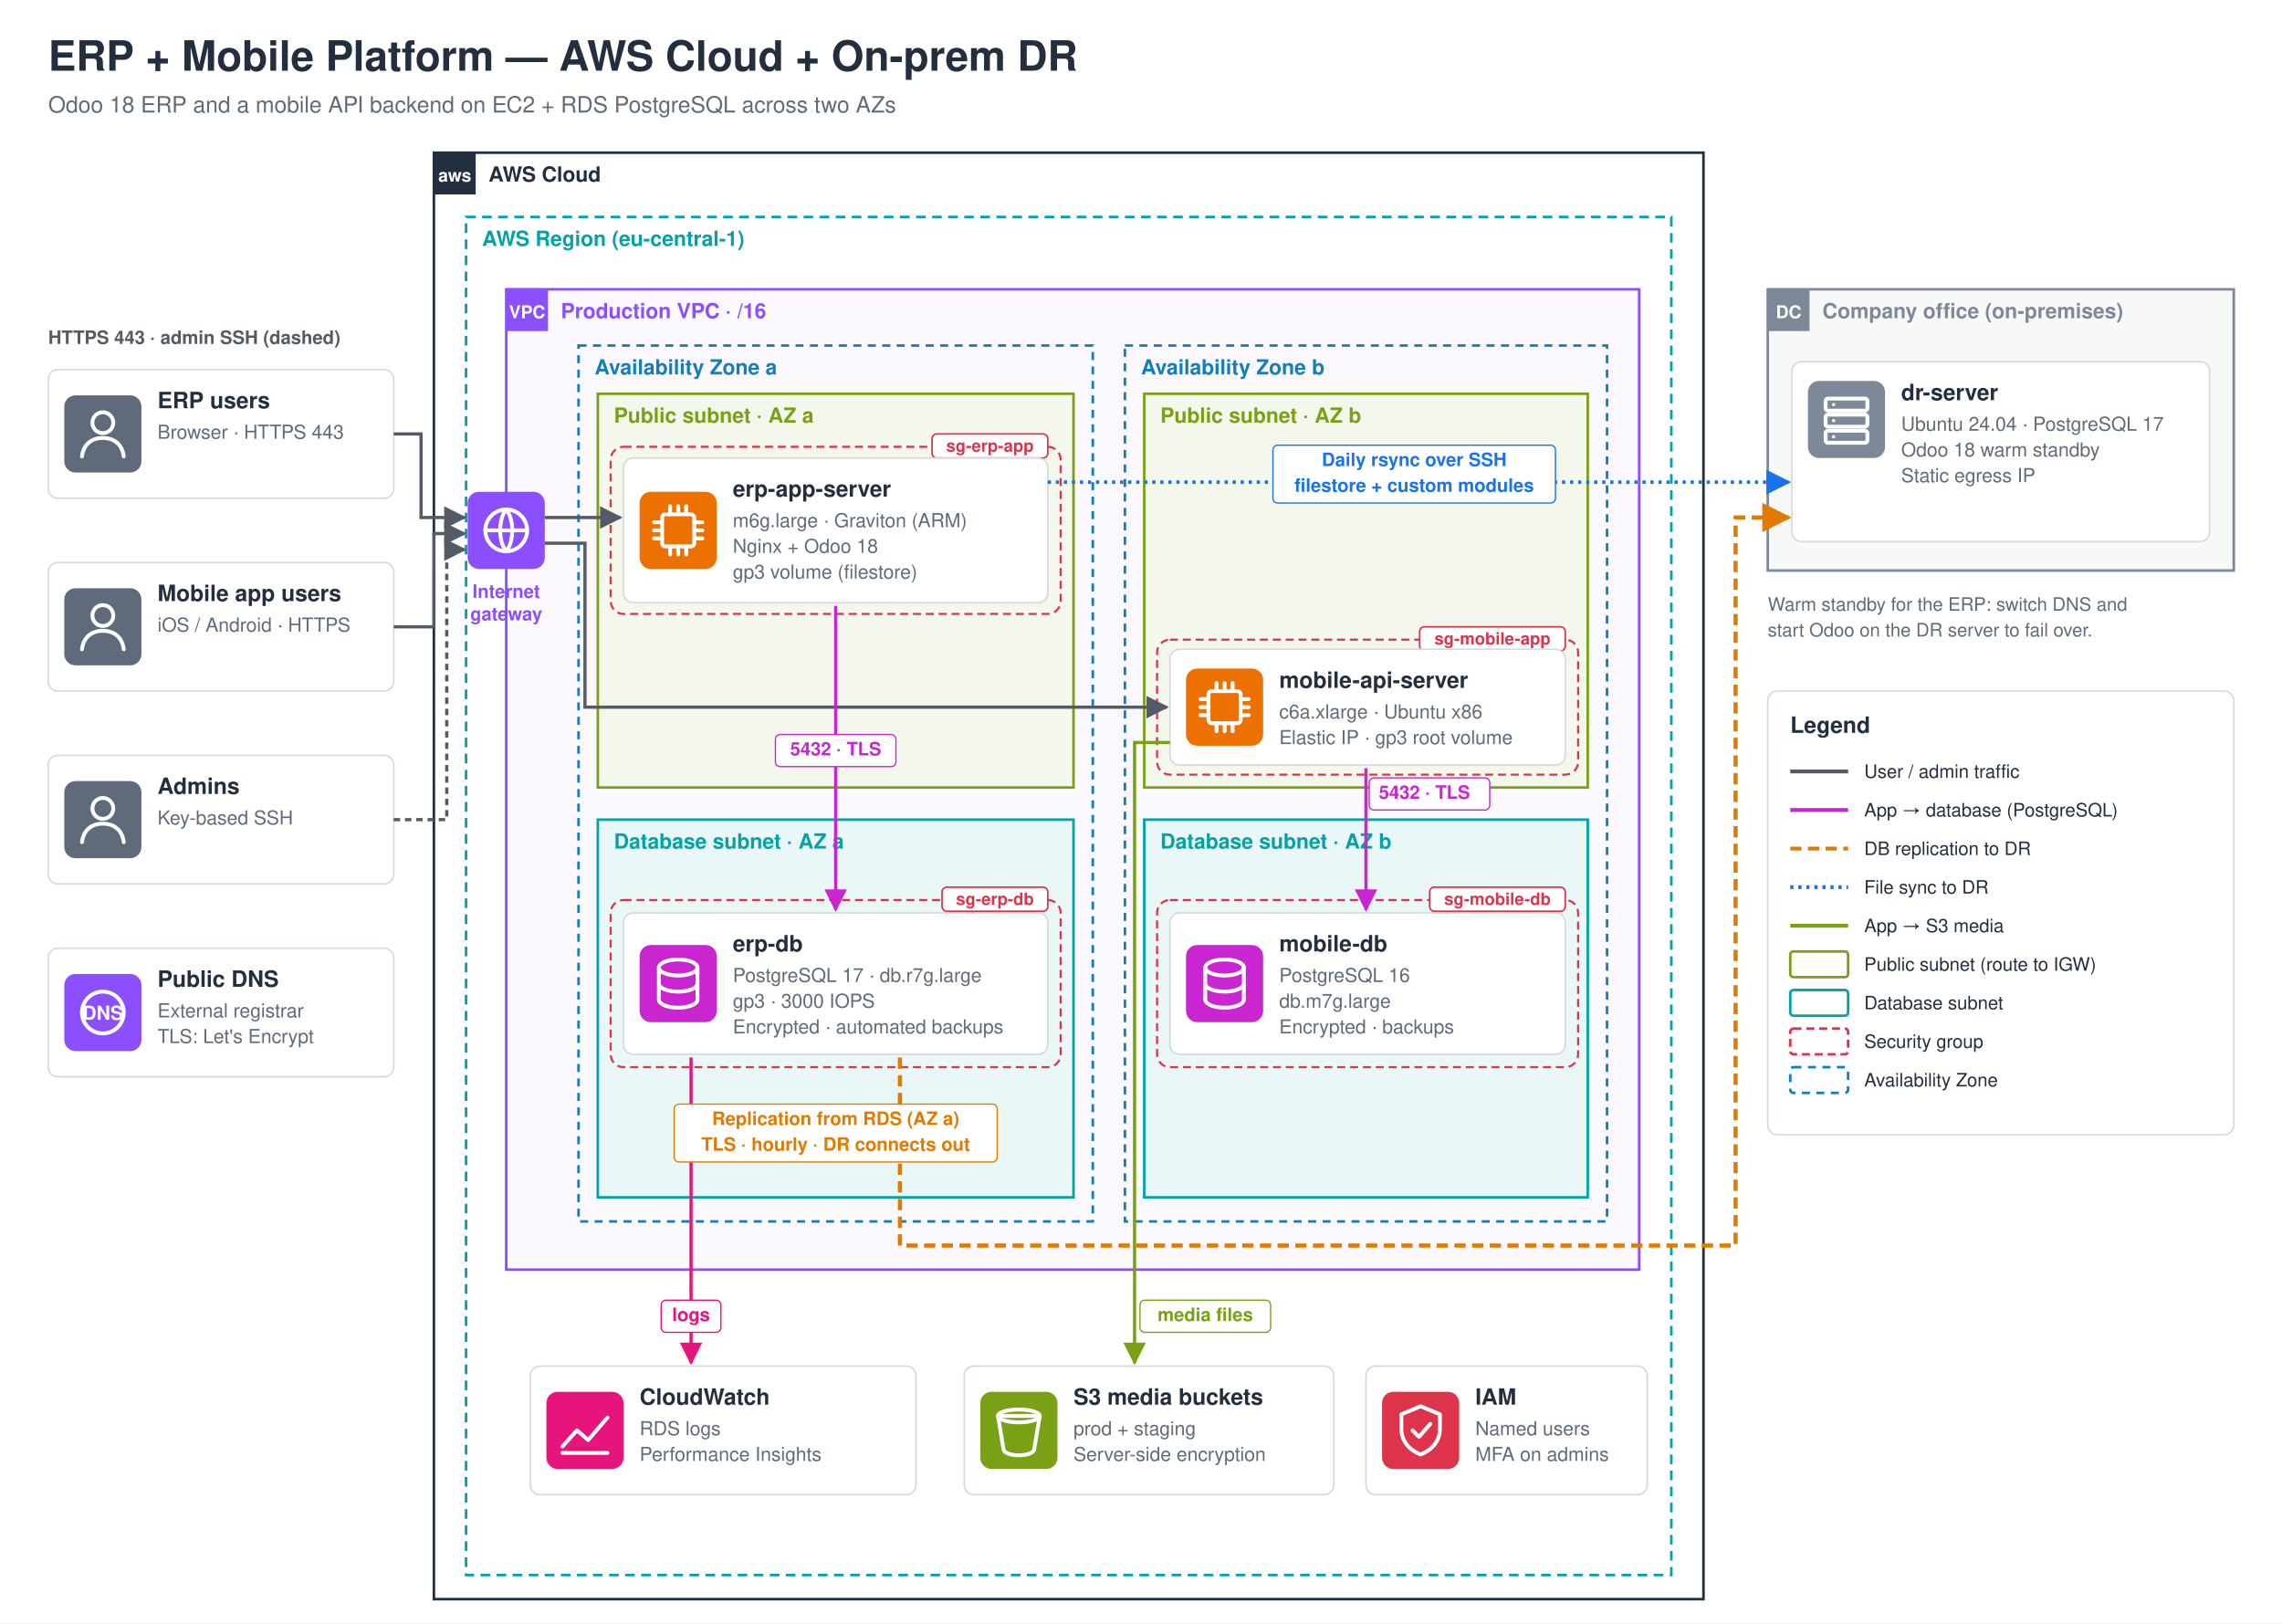
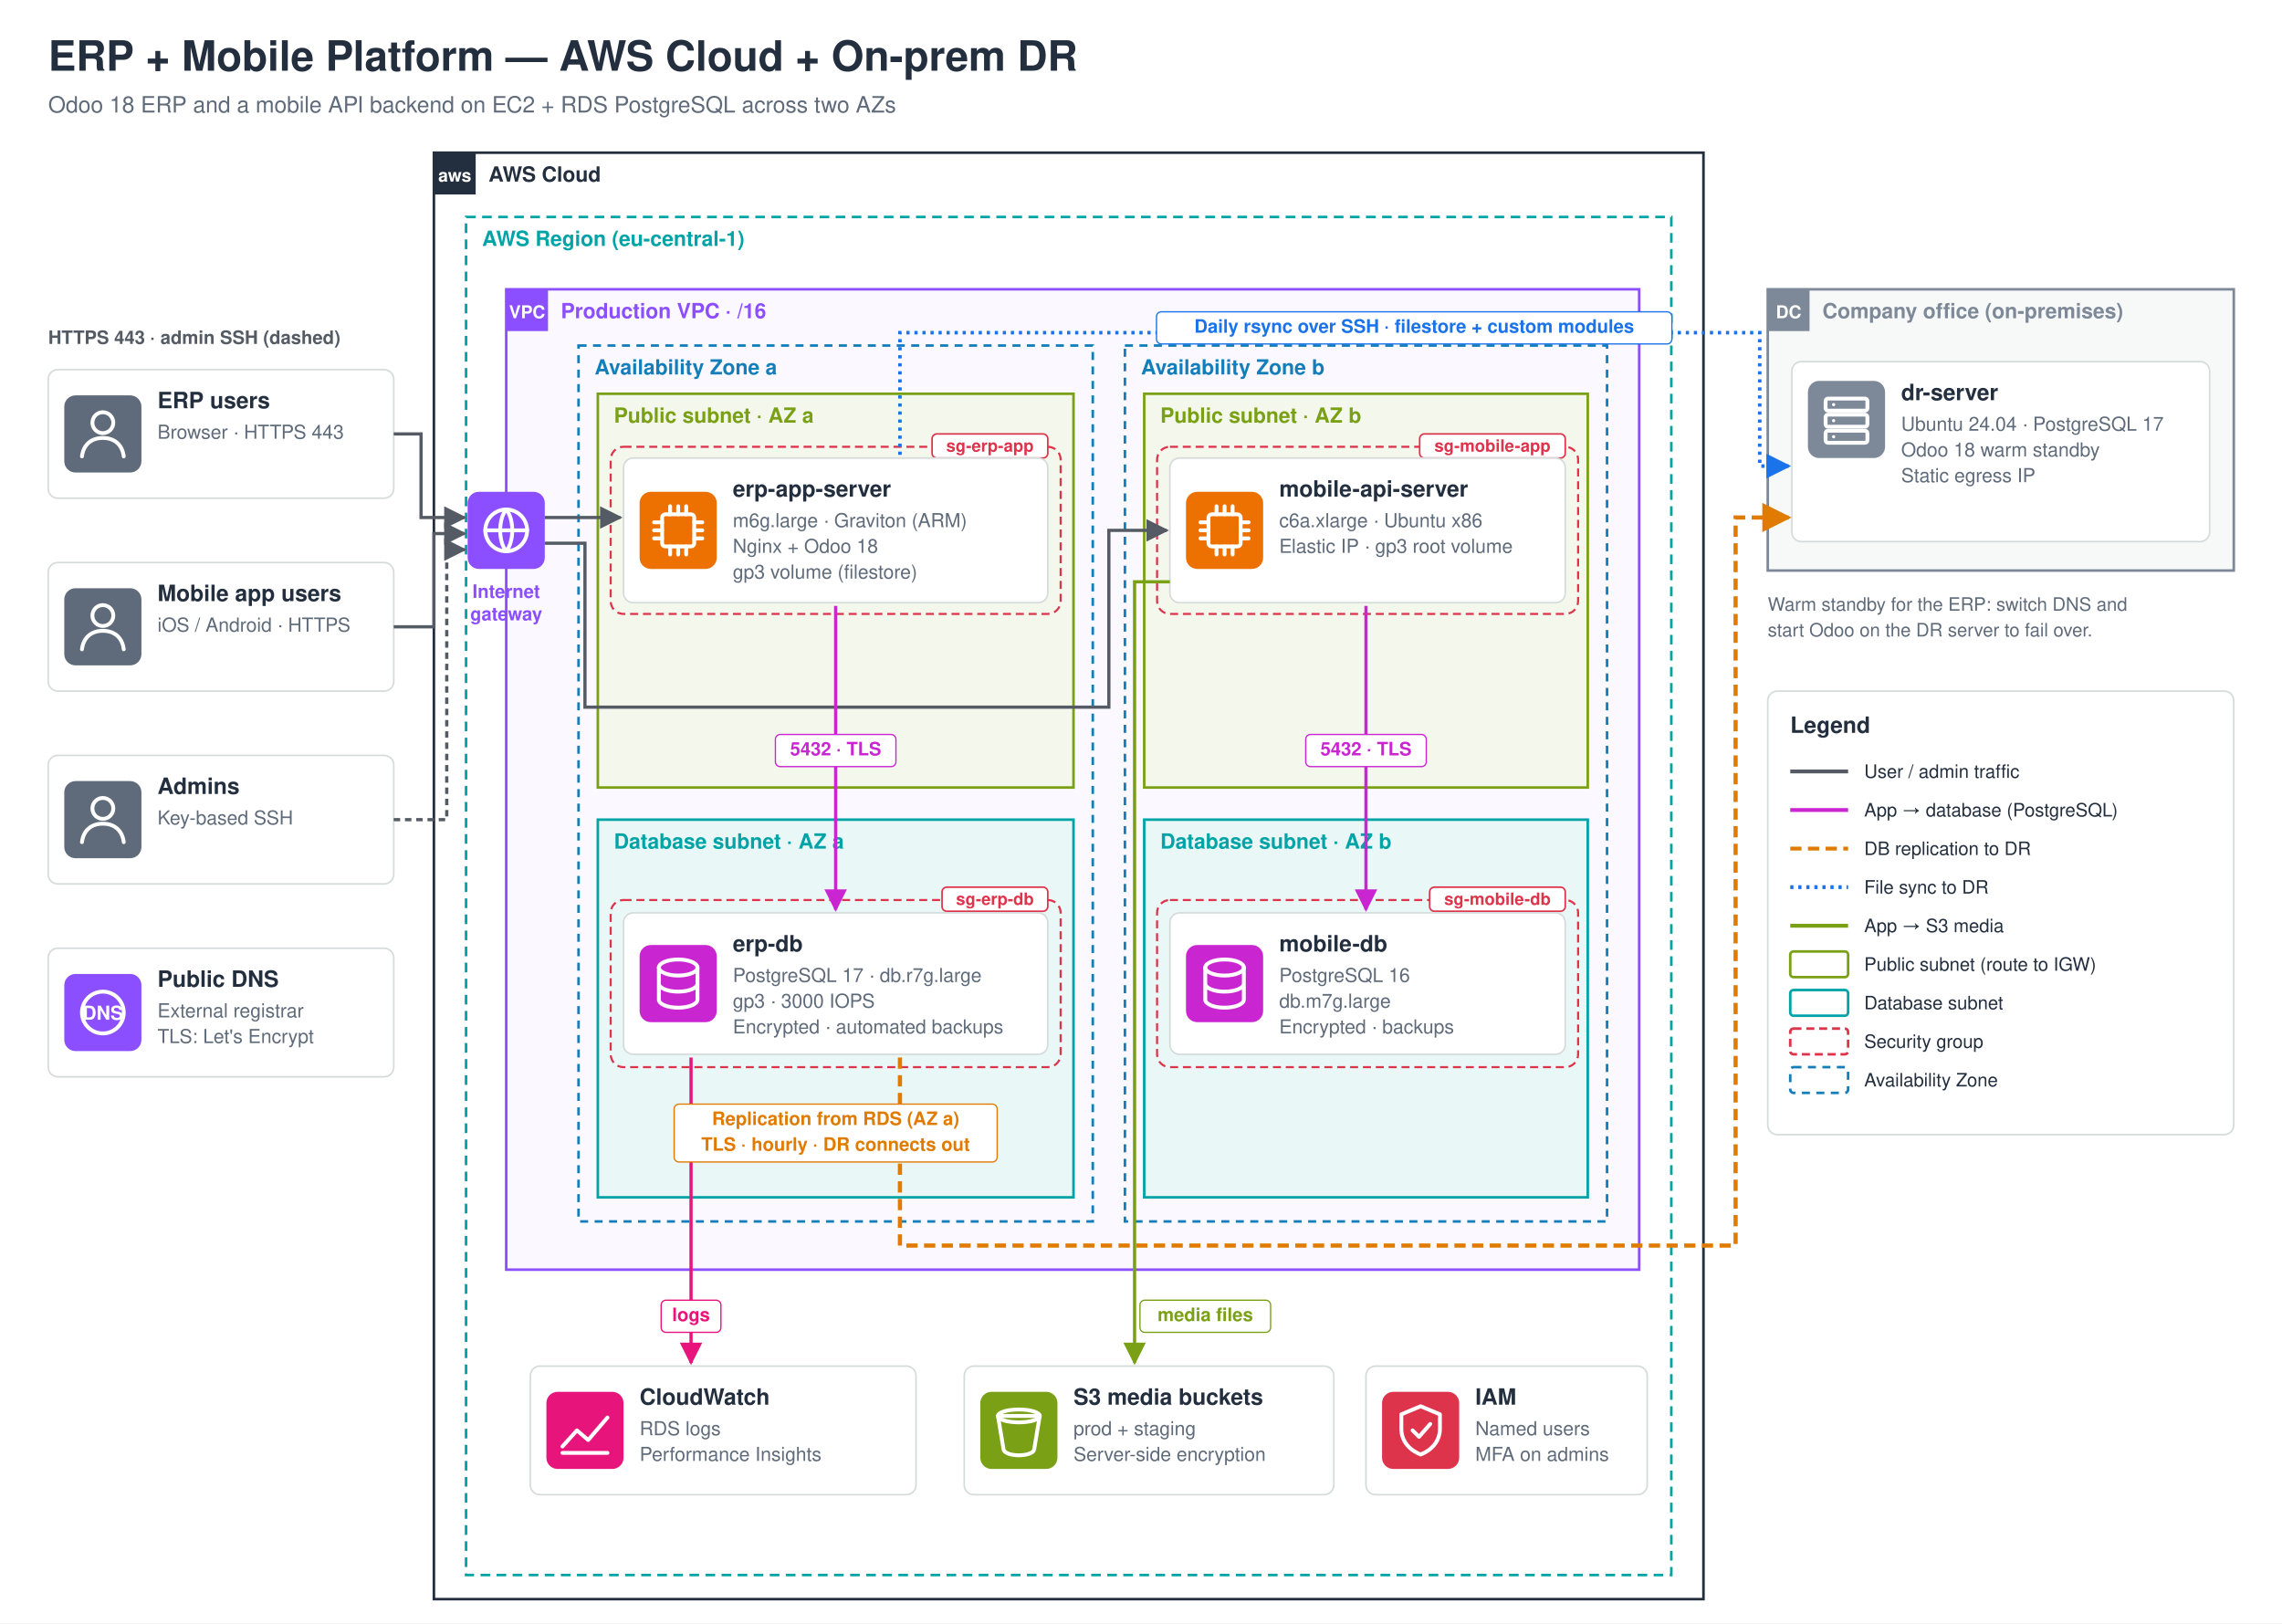
<svg xmlns="http://www.w3.org/2000/svg" width="1420" height="1010" viewBox="0 0 1420 1010" font-family="'Segoe UI', 'Helvetica Neue', Helvetica, Arial, sans-serif">
  <defs>
+     <marker id="e7D8998" viewBox="0 0 10 10" refX="9" refY="5" markerWidth="7" markerHeight="7" orient="auto">
+       <path d="M0,0L10,5L0,10z" fill="#7D8998" />
+     </marker>
+     <marker id="s7D8998" viewBox="0 0 10 10" refX="1" refY="5" markerWidth="7" markerHeight="7" orient="auto">
+       <path d="M10,0L0,5L10,10z" fill="#7D8998" />
+     </marker>
+     <marker id="eE7157B" viewBox="0 0 10 10" refX="9" refY="5" markerWidth="7" markerHeight="7" orient="auto">
+       <path d="M0,0L10,5L0,10z" fill="#E7157B" />
+     </marker>
+     <marker id="sE7157B" viewBox="0 0 10 10" refX="1" refY="5" markerWidth="7" markerHeight="7" orient="auto">
+       <path d="M10,0L0,5L10,10z" fill="#E7157B" />
+     </marker>
+     <marker id="e5F6B7A" viewBox="0 0 10 10" refX="9" refY="5" markerWidth="7" markerHeight="7" orient="auto">
+       <path d="M0,0L10,5L0,10z" fill="#5F6B7A" />
+     </marker>
+     <marker id="s5F6B7A" viewBox="0 0 10 10" refX="1" refY="5" markerWidth="7" markerHeight="7" orient="auto">
+       <path d="M10,0L0,5L10,10z" fill="#5F6B7A" />
+     </marker>
+     <marker id="eDD344C" viewBox="0 0 10 10" refX="9" refY="5" markerWidth="7" markerHeight="7" orient="auto">
+       <path d="M0,0L10,5L0,10z" fill="#DD344C" />
+     </marker>
+     <marker id="sDD344C" viewBox="0 0 10 10" refX="1" refY="5" markerWidth="7" markerHeight="7" orient="auto">
+       <path d="M10,0L0,5L10,10z" fill="#DD344C" />
+     </marker>
    <marker id="eD13212" viewBox="0 0 10 10" refX="9" refY="5" markerWidth="7" markerHeight="7" orient="auto">
      <path d="M0,0L10,5L0,10z" fill="#D13212" />
    </marker>
    <marker id="sD13212" viewBox="0 0 10 10" refX="1" refY="5" markerWidth="7" markerHeight="7" orient="auto">
      <path d="M10,0L0,5L10,10z" fill="#D13212" />
    </marker>
    <marker id="e7AA116" viewBox="0 0 10 10" refX="9" refY="5" markerWidth="7" markerHeight="7" orient="auto">
      <path d="M0,0L10,5L0,10z" fill="#7AA116" />
    </marker>
    <marker id="s7AA116" viewBox="0 0 10 10" refX="1" refY="5" markerWidth="7" markerHeight="7" orient="auto">
      <path d="M10,0L0,5L10,10z" fill="#7AA116" />
    </marker>
+     <marker id="e545B64" viewBox="0 0 10 10" refX="9" refY="5" markerWidth="7" markerHeight="7" orient="auto">
+       <path d="M0,0L10,5L0,10z" fill="#545B64" />
+     </marker>
+     <marker id="s545B64" viewBox="0 0 10 10" refX="1" refY="5" markerWidth="7" markerHeight="7" orient="auto">
+       <path d="M10,0L0,5L10,10z" fill="#545B64" />
+     </marker>
    <marker id="e8C4FFF" viewBox="0 0 10 10" refX="9" refY="5" markerWidth="7" markerHeight="7" orient="auto">
      <path d="M0,0L10,5L0,10z" fill="#8C4FFF" />
    </marker>
    <marker id="s8C4FFF" viewBox="0 0 10 10" refX="1" refY="5" markerWidth="7" markerHeight="7" orient="auto">
      <path d="M10,0L0,5L10,10z" fill="#8C4FFF" />
    </marker>
+     <marker id="eED7100" viewBox="0 0 10 10" refX="9" refY="5" markerWidth="7" markerHeight="7" orient="auto">
+       <path d="M0,0L10,5L0,10z" fill="#ED7100" />
+     </marker>
+     <marker id="sED7100" viewBox="0 0 10 10" refX="1" refY="5" markerWidth="7" markerHeight="7" orient="auto">
+       <path d="M10,0L0,5L10,10z" fill="#ED7100" />
+     </marker>
+     <marker id="e1A73E8" viewBox="0 0 10 10" refX="9" refY="5" markerWidth="7" markerHeight="7" orient="auto">
+       <path d="M0,0L10,5L0,10z" fill="#1A73E8" />
+     </marker>
+     <marker id="s1A73E8" viewBox="0 0 10 10" refX="1" refY="5" markerWidth="7" markerHeight="7" orient="auto">
+       <path d="M10,0L0,5L10,10z" fill="#1A73E8" />
+     </marker>
+     <marker id="e232F3E" viewBox="0 0 10 10" refX="9" refY="5" markerWidth="7" markerHeight="7" orient="auto">
+       <path d="M0,0L10,5L0,10z" fill="#232F3E" />
+     </marker>
+     <marker id="s232F3E" viewBox="0 0 10 10" refX="1" refY="5" markerWidth="7" markerHeight="7" orient="auto">
+       <path d="M10,0L0,5L10,10z" fill="#232F3E" />
+     </marker>
+     <marker id="e147EBA" viewBox="0 0 10 10" refX="9" refY="5" markerWidth="7" markerHeight="7" orient="auto">
+       <path d="M0,0L10,5L0,10z" fill="#147EBA" />
+     </marker>
+     <marker id="s147EBA" viewBox="0 0 10 10" refX="1" refY="5" markerWidth="7" markerHeight="7" orient="auto">
+       <path d="M10,0L0,5L10,10z" fill="#147EBA" />
+     </marker>
    <marker id="e00A4A6" viewBox="0 0 10 10" refX="9" refY="5" markerWidth="7" markerHeight="7" orient="auto">
      <path d="M0,0L10,5L0,10z" fill="#00A4A6" />
    </marker>
    <marker id="s00A4A6" viewBox="0 0 10 10" refX="1" refY="5" markerWidth="7" markerHeight="7" orient="auto">
      <path d="M10,0L0,5L10,10z" fill="#00A4A6" />
    </marker>
+     <marker id="eE07B00" viewBox="0 0 10 10" refX="9" refY="5" markerWidth="7" markerHeight="7" orient="auto">
+       <path d="M0,0L10,5L0,10z" fill="#E07B00" />
+     </marker>
+     <marker id="sE07B00" viewBox="0 0 10 10" refX="1" refY="5" markerWidth="7" markerHeight="7" orient="auto">
+       <path d="M10,0L0,5L10,10z" fill="#E07B00" />
+     </marker>
    <marker id="eC925D1" viewBox="0 0 10 10" refX="9" refY="5" markerWidth="7" markerHeight="7" orient="auto">
      <path d="M0,0L10,5L0,10z" fill="#C925D1" />
    </marker>
    <marker id="sC925D1" viewBox="0 0 10 10" refX="1" refY="5" markerWidth="7" markerHeight="7" orient="auto">
      <path d="M10,0L0,5L10,10z" fill="#C925D1" />
-     </marker>
-     <marker id="eE7157B" viewBox="0 0 10 10" refX="9" refY="5" markerWidth="7" markerHeight="7" orient="auto">
-       <path d="M0,0L10,5L0,10z" fill="#E7157B" />
-     </marker>
-     <marker id="sE7157B" viewBox="0 0 10 10" refX="1" refY="5" markerWidth="7" markerHeight="7" orient="auto">
-       <path d="M10,0L0,5L10,10z" fill="#E7157B" />
-     </marker>
-     <marker id="e147EBA" viewBox="0 0 10 10" refX="9" refY="5" markerWidth="7" markerHeight="7" orient="auto">
-       <path d="M0,0L10,5L0,10z" fill="#147EBA" />
-     </marker>
-     <marker id="s147EBA" viewBox="0 0 10 10" refX="1" refY="5" markerWidth="7" markerHeight="7" orient="auto">
-       <path d="M10,0L0,5L10,10z" fill="#147EBA" />
-     </marker>
-     <marker id="e545B64" viewBox="0 0 10 10" refX="9" refY="5" markerWidth="7" markerHeight="7" orient="auto">
-       <path d="M0,0L10,5L0,10z" fill="#545B64" />
-     </marker>
-     <marker id="s545B64" viewBox="0 0 10 10" refX="1" refY="5" markerWidth="7" markerHeight="7" orient="auto">
-       <path d="M10,0L0,5L10,10z" fill="#545B64" />
-     </marker>
-     <marker id="e7D8998" viewBox="0 0 10 10" refX="9" refY="5" markerWidth="7" markerHeight="7" orient="auto">
-       <path d="M0,0L10,5L0,10z" fill="#7D8998" />
-     </marker>
-     <marker id="s7D8998" viewBox="0 0 10 10" refX="1" refY="5" markerWidth="7" markerHeight="7" orient="auto">
-       <path d="M10,0L0,5L10,10z" fill="#7D8998" />
-     </marker>
-     <marker id="eED7100" viewBox="0 0 10 10" refX="9" refY="5" markerWidth="7" markerHeight="7" orient="auto">
-       <path d="M0,0L10,5L0,10z" fill="#ED7100" />
-     </marker>
-     <marker id="sED7100" viewBox="0 0 10 10" refX="1" refY="5" markerWidth="7" markerHeight="7" orient="auto">
-       <path d="M10,0L0,5L10,10z" fill="#ED7100" />
-     </marker>
-     <marker id="eE07B00" viewBox="0 0 10 10" refX="9" refY="5" markerWidth="7" markerHeight="7" orient="auto">
-       <path d="M0,0L10,5L0,10z" fill="#E07B00" />
-     </marker>
-     <marker id="sE07B00" viewBox="0 0 10 10" refX="1" refY="5" markerWidth="7" markerHeight="7" orient="auto">
-       <path d="M10,0L0,5L10,10z" fill="#E07B00" />
-     </marker>
-     <marker id="e1A73E8" viewBox="0 0 10 10" refX="9" refY="5" markerWidth="7" markerHeight="7" orient="auto">
-       <path d="M0,0L10,5L0,10z" fill="#1A73E8" />
-     </marker>
-     <marker id="s1A73E8" viewBox="0 0 10 10" refX="1" refY="5" markerWidth="7" markerHeight="7" orient="auto">
-       <path d="M10,0L0,5L10,10z" fill="#1A73E8" />
-     </marker>
-     <marker id="e5F6B7A" viewBox="0 0 10 10" refX="9" refY="5" markerWidth="7" markerHeight="7" orient="auto">
-       <path d="M0,0L10,5L0,10z" fill="#5F6B7A" />
-     </marker>
-     <marker id="s5F6B7A" viewBox="0 0 10 10" refX="1" refY="5" markerWidth="7" markerHeight="7" orient="auto">
-       <path d="M10,0L0,5L10,10z" fill="#5F6B7A" />
-     </marker>
-     <marker id="eDD344C" viewBox="0 0 10 10" refX="9" refY="5" markerWidth="7" markerHeight="7" orient="auto">
-       <path d="M0,0L10,5L0,10z" fill="#DD344C" />
-     </marker>
-     <marker id="sDD344C" viewBox="0 0 10 10" refX="1" refY="5" markerWidth="7" markerHeight="7" orient="auto">
-       <path d="M10,0L0,5L10,10z" fill="#DD344C" />
-     </marker>
-     <marker id="e232F3E" viewBox="0 0 10 10" refX="9" refY="5" markerWidth="7" markerHeight="7" orient="auto">
-       <path d="M0,0L10,5L0,10z" fill="#232F3E" />
-     </marker>
-     <marker id="s232F3E" viewBox="0 0 10 10" refX="1" refY="5" markerWidth="7" markerHeight="7" orient="auto">
-       <path d="M10,0L0,5L10,10z" fill="#232F3E" />
    </marker>
  </defs>
  <rect width="100%" height="100%" fill="#FFFFFF" />
  <text x="30" y="44" font-size="26" fill="#232F3E" font-weight="bold" text-anchor="start">ERP + Mobile Platform — AWS Cloud + On-prem DR</text>
  <text x="30" y="70" font-size="14" fill="#5F6B7A" font-weight="normal" text-anchor="start">Odoo 18 ERP and a mobile API backend on EC2 + RDS PostgreSQL across two AZs</text>
  <text x="30" y="214" font-size="11.5" fill="#545B64" font-weight="600" text-anchor="start">HTTPS 443 · admin SSH (dashed)</text>
  <rect x="30" y="230" width="215" height="80" rx="6" fill="#fff" stroke="#D5DBDB" stroke-width="1" />
  <g transform="translate(40,246.0) scale(1.0)">
    <rect width="48" height="48" rx="7" fill="#5F6B7A" />
    <circle cx="24" cy="17" r="6.5" fill="none" stroke="#fff" stroke-width="2.4" stroke-linecap="round" stroke-linejoin="round" />
    <path d="M11 38c1-8 6.5-11.5 13-11.5S36 30 37 38" fill="none" stroke="#fff" stroke-width="2.4" stroke-linecap="round" stroke-linejoin="round" />
  </g>
  <text x="98" y="254" font-size="14" fill="#232F3E" font-weight="bold" text-anchor="start">ERP users</text>
  <text x="98" y="273" font-size="12" fill="#5F6B7A" font-weight="normal" text-anchor="start">Browser · HTTPS 443</text>
  <rect x="30" y="350" width="215" height="80" rx="6" fill="#fff" stroke="#D5DBDB" stroke-width="1" />
  <g transform="translate(40,366.0) scale(1.0)">
    <rect width="48" height="48" rx="7" fill="#5F6B7A" />
    <circle cx="24" cy="17" r="6.5" fill="none" stroke="#fff" stroke-width="2.4" stroke-linecap="round" stroke-linejoin="round" />
    <path d="M11 38c1-8 6.5-11.5 13-11.5S36 30 37 38" fill="none" stroke="#fff" stroke-width="2.4" stroke-linecap="round" stroke-linejoin="round" />
  </g>
  <text x="98" y="374" font-size="14" fill="#232F3E" font-weight="bold" text-anchor="start">Mobile app users</text>
  <text x="98" y="393" font-size="12" fill="#5F6B7A" font-weight="normal" text-anchor="start">iOS / Android · HTTPS</text>
  <rect x="30" y="470" width="215" height="80" rx="6" fill="#fff" stroke="#D5DBDB" stroke-width="1" />
  <g transform="translate(40,486.0) scale(1.0)">
    <rect width="48" height="48" rx="7" fill="#5F6B7A" />
    <circle cx="24" cy="17" r="6.5" fill="none" stroke="#fff" stroke-width="2.4" stroke-linecap="round" stroke-linejoin="round" />
    <path d="M11 38c1-8 6.5-11.5 13-11.5S36 30 37 38" fill="none" stroke="#fff" stroke-width="2.4" stroke-linecap="round" stroke-linejoin="round" />
  </g>
  <text x="98" y="494" font-size="14" fill="#232F3E" font-weight="bold" text-anchor="start">Admins</text>
  <text x="98" y="513" font-size="12" fill="#5F6B7A" font-weight="normal" text-anchor="start">Key-based SSH</text>
  <rect x="30" y="590" width="215" height="80" rx="6" fill="#fff" stroke="#D5DBDB" stroke-width="1" />
  <g transform="translate(40,606.0) scale(1.0)">
    <rect width="48" height="48" rx="7" fill="#8C4FFF" />
    <circle cx="24" cy="24" r="13" fill="none" stroke="#fff" stroke-width="2.4" stroke-linecap="round" stroke-linejoin="round" />
    <text x="24" y="28.5" font-size="12" font-weight="bold" fill="#fff" text-anchor="middle">DNS</text>
  </g>
  <text x="98" y="614" font-size="14" fill="#232F3E" font-weight="bold" text-anchor="start">Public DNS</text>
  <text x="98" y="633" font-size="12" fill="#5F6B7A" font-weight="normal" text-anchor="start">External registrar</text>
  <text x="98" y="649" font-size="12" fill="#5F6B7A" font-weight="normal" text-anchor="start">TLS: Let's Encrypt</text>
  <rect x="270" y="95" width="790" height="900" fill="none" stroke="#232F3E" stroke-width="1.6" />
  <rect x="270" y="95" width="26" height="26" fill="#232F3E" />
  <text x="283" y="113" font-size="11" font-weight="bold" fill="#fff" text-anchor="middle">aws</text>
  <text x="304" y="113" font-size="13" fill="#232F3E" font-weight="600" text-anchor="start">AWS Cloud</text>
  <rect x="290" y="135" width="750" height="845" fill="none" stroke="#00A4A6" stroke-width="1.6" stroke-dasharray="6 4" />
  <text x="300" y="153" font-size="13" fill="#00A4A6" font-weight="600" text-anchor="start">AWS Region (eu-central-1)</text>
  <rect x="315" y="180" width="705" height="610" fill="#FBF9FF" stroke="#8C4FFF" stroke-width="1.6" />
  <rect x="315" y="180" width="26" height="26" fill="#8C4FFF" />
  <text x="328" y="198" font-size="11" font-weight="bold" fill="#fff" text-anchor="middle">VPC</text>
  <text x="349" y="198" font-size="13" fill="#8C4FFF" font-weight="600" text-anchor="start">Production VPC · /16</text>
  <rect x="360" y="215" width="320" height="545" fill="none" stroke="#147EBA" stroke-width="1.6" stroke-dasharray="5 4" />
  <text x="370" y="233" font-size="13" fill="#147EBA" font-weight="600" text-anchor="start">Availability Zone a</text>
  <rect x="372" y="245" width="296" height="245" fill="#F4F8EC" stroke="#7AA116" stroke-width="1.6" />
  <text x="382" y="263" font-size="13" fill="#7AA116" font-weight="600" text-anchor="start">Public subnet · AZ a</text>
  <rect x="372" y="510" width="296" height="235" fill="#EAF7F7" stroke="#00A4A6" stroke-width="1.6" />
  <text x="382" y="528" font-size="13" fill="#00A4A6" font-weight="600" text-anchor="start">Database subnet · AZ a</text>
  <rect x="700" y="215" width="300" height="545" fill="none" stroke="#147EBA" stroke-width="1.6" stroke-dasharray="5 4" />
  <text x="710" y="233" font-size="13" fill="#147EBA" font-weight="600" text-anchor="start">Availability Zone b</text>
  <rect x="712" y="245" width="276" height="245" fill="#F4F8EC" stroke="#7AA116" stroke-width="1.6" />
  <text x="722" y="263" font-size="13" fill="#7AA116" font-weight="600" text-anchor="start">Public subnet · AZ b</text>
  <rect x="712" y="510" width="276" height="235" fill="#EAF7F7" stroke="#00A4A6" stroke-width="1.6" />
  <text x="722" y="528" font-size="13" fill="#00A4A6" font-weight="600" text-anchor="start">Database subnet · AZ b</text>
  <g transform="translate(291,306) scale(1.0)">
    <rect width="48" height="48" rx="7" fill="#8C4FFF" />
    <circle cx="24" cy="24" r="13" fill="none" stroke="#fff" stroke-width="2.4" stroke-linecap="round" stroke-linejoin="round" />
    <path d="M11 24h26M24 11c-5 6-5 20 0 26M24 11c5 6 5 20 0 26" fill="none" stroke="#fff" stroke-width="2.4" stroke-linecap="round" stroke-linejoin="round" />
  </g>
  <text x="315" y="372" font-size="11.5" fill="#8C4FFF" font-weight="600" text-anchor="middle">Internet</text>
  <text x="315" y="386" font-size="11.5" fill="#8C4FFF" font-weight="600" text-anchor="middle">gateway</text>
  <rect x="380" y="278" width="280" height="104" rx="8" fill="none" stroke="#DD344C" stroke-width="1.3" stroke-dasharray="5 3" />
  <rect x="580.0" y="270" width="72.0" height="15" rx="3" fill="#fff" stroke="#DD344C" stroke-width="1" />
  <text x="616.0" y="281" font-size="10.5" fill="#DD344C" font-weight="600" text-anchor="middle">sg-erp-app</text>
  <rect x="388" y="285" width="264" height="90" rx="6" fill="#fff" stroke="#D5DBDB" stroke-width="1" />
  <g transform="translate(398,306.0) scale(1.0)">
    <rect width="48" height="48" rx="7" fill="#ED7100" />
    <rect x="14" y="14" width="20" height="20" rx="2" fill="none" stroke="#fff" stroke-width="2.4" stroke-linecap="round" stroke-linejoin="round" />
    <path d="M19 9v5M19 34v5M9 19h5M34 19h5" fill="none" stroke="#fff" stroke-width="2.4" stroke-linecap="round" stroke-linejoin="round" />
    <path d="M24 9v5M24 34v5M9 24h5M34 24h5" fill="none" stroke="#fff" stroke-width="2.4" stroke-linecap="round" stroke-linejoin="round" />
    <path d="M29 9v5M29 34v5M9 29h5M34 29h5" fill="none" stroke="#fff" stroke-width="2.4" stroke-linecap="round" stroke-linejoin="round" />
  </g>
  <text x="456" y="309" font-size="14" fill="#232F3E" font-weight="bold" text-anchor="start">erp-app-server</text>
  <text x="456" y="328" font-size="12" fill="#5F6B7A" font-weight="normal" text-anchor="start">m6g.large · Graviton (ARM)</text>
  <text x="456" y="344" font-size="12" fill="#5F6B7A" font-weight="normal" text-anchor="start">Nginx + Odoo 18</text>
  <text x="456" y="360" font-size="12" fill="#5F6B7A" font-weight="normal" text-anchor="start">gp3 volume (filestore)</text>
-   <rect x="720" y="398" width="262" height="84" rx="8" fill="none" stroke="#DD344C" stroke-width="1.3" stroke-dasharray="5 3" />
-   <rect x="883.4" y="390" width="90.6" height="15" rx="3" fill="#fff" stroke="#DD344C" stroke-width="1" />
-   <text x="928.7" y="401" font-size="10.5" fill="#DD344C" font-weight="600" text-anchor="middle">sg-mobile-app</text>
-   <rect x="728" y="404" width="246" height="72" rx="6" fill="#fff" stroke="#D5DBDB" stroke-width="1" />
-   <g transform="translate(738,416.0) scale(1.0)">
+   <rect x="720" y="278" width="262" height="104" rx="8" fill="none" stroke="#DD344C" stroke-width="1.3" stroke-dasharray="5 3" />
+   <rect x="883.4" y="270" width="90.6" height="15" rx="3" fill="#fff" stroke="#DD344C" stroke-width="1" />
+   <text x="928.7" y="281" font-size="10.5" fill="#DD344C" font-weight="600" text-anchor="middle">sg-mobile-app</text>
+   <rect x="728" y="285" width="246" height="90" rx="6" fill="#fff" stroke="#D5DBDB" stroke-width="1" />
+   <g transform="translate(738,306.0) scale(1.0)">
    <rect width="48" height="48" rx="7" fill="#ED7100" />
    <rect x="14" y="14" width="20" height="20" rx="2" fill="none" stroke="#fff" stroke-width="2.4" stroke-linecap="round" stroke-linejoin="round" />
    <path d="M19 9v5M19 34v5M9 19h5M34 19h5" fill="none" stroke="#fff" stroke-width="2.4" stroke-linecap="round" stroke-linejoin="round" />
    <path d="M24 9v5M24 34v5M9 24h5M34 24h5" fill="none" stroke="#fff" stroke-width="2.4" stroke-linecap="round" stroke-linejoin="round" />
    <path d="M29 9v5M29 34v5M9 29h5M34 29h5" fill="none" stroke="#fff" stroke-width="2.4" stroke-linecap="round" stroke-linejoin="round" />
  </g>
-   <text x="796" y="428" font-size="14" fill="#232F3E" font-weight="bold" text-anchor="start">mobile-api-server</text>
-   <text x="796" y="447" font-size="12" fill="#5F6B7A" font-weight="normal" text-anchor="start">c6a.xlarge · Ubuntu x86</text>
-   <text x="796" y="463" font-size="12" fill="#5F6B7A" font-weight="normal" text-anchor="start">Elastic IP · gp3 root volume</text>
+   <text x="796" y="309" font-size="14" fill="#232F3E" font-weight="bold" text-anchor="start">mobile-api-server</text>
+   <text x="796" y="328" font-size="12" fill="#5F6B7A" font-weight="normal" text-anchor="start">c6a.xlarge · Ubuntu x86</text>
+   <text x="796" y="344" font-size="12" fill="#5F6B7A" font-weight="normal" text-anchor="start">Elastic IP · gp3 root volume</text>
  <rect x="380" y="560" width="280" height="104" rx="8" fill="none" stroke="#DD344C" stroke-width="1.3" stroke-dasharray="5 3" />
  <rect x="586.2" y="552" width="65.8" height="15" rx="3" fill="#fff" stroke="#DD344C" stroke-width="1" />
  <text x="619.1" y="563" font-size="10.5" fill="#DD344C" font-weight="600" text-anchor="middle">sg-erp-db</text>
  <rect x="388" y="568" width="264" height="88" rx="6" fill="#fff" stroke="#D5DBDB" stroke-width="1" />
  <g transform="translate(398,588.0) scale(1.0)">
    <rect width="48" height="48" rx="7" fill="#C925D1" />
    <ellipse cx="24" cy="14" rx="12" ry="5" fill="none" stroke="#fff" stroke-width="2.4" stroke-linecap="round" stroke-linejoin="round" />
    <path d="M12 14v20c0 2.8 5.4 5 12 5s12-2.2 12-5V14M12 24c0 2.8 5.4 5 12 5s12-2.2 12-5" fill="none" stroke="#fff" stroke-width="2.4" stroke-linecap="round" stroke-linejoin="round" />
  </g>
  <text x="456" y="592" font-size="14" fill="#232F3E" font-weight="bold" text-anchor="start">erp-db</text>
  <text x="456" y="611" font-size="12" fill="#5F6B7A" font-weight="normal" text-anchor="start">PostgreSQL 17 · db.r7g.large</text>
  <text x="456" y="627" font-size="12" fill="#5F6B7A" font-weight="normal" text-anchor="start">gp3 · 3000 IOPS</text>
  <text x="456" y="643" font-size="12" fill="#5F6B7A" font-weight="normal" text-anchor="start">Encrypted · automated backups</text>
  <rect x="720" y="560" width="262" height="104" rx="8" fill="none" stroke="#DD344C" stroke-width="1.3" stroke-dasharray="5 3" />
  <rect x="889.6" y="552" width="84.4" height="15" rx="3" fill="#fff" stroke="#DD344C" stroke-width="1" />
  <text x="931.8" y="563" font-size="10.5" fill="#DD344C" font-weight="600" text-anchor="middle">sg-mobile-db</text>
  <rect x="728" y="568" width="246" height="88" rx="6" fill="#fff" stroke="#D5DBDB" stroke-width="1" />
  <g transform="translate(738,588.0) scale(1.0)">
    <rect width="48" height="48" rx="7" fill="#C925D1" />
    <ellipse cx="24" cy="14" rx="12" ry="5" fill="none" stroke="#fff" stroke-width="2.4" stroke-linecap="round" stroke-linejoin="round" />
    <path d="M12 14v20c0 2.8 5.4 5 12 5s12-2.2 12-5V14M12 24c0 2.8 5.4 5 12 5s12-2.2 12-5" fill="none" stroke="#fff" stroke-width="2.4" stroke-linecap="round" stroke-linejoin="round" />
  </g>
  <text x="796" y="592" font-size="14" fill="#232F3E" font-weight="bold" text-anchor="start">mobile-db</text>
  <text x="796" y="611" font-size="12" fill="#5F6B7A" font-weight="normal" text-anchor="start">PostgreSQL 16</text>
  <text x="796" y="627" font-size="12" fill="#5F6B7A" font-weight="normal" text-anchor="start">db.m7g.large</text>
  <text x="796" y="643" font-size="12" fill="#5F6B7A" font-weight="normal" text-anchor="start">Encrypted · backups</text>
  <rect x="330" y="850" width="240" height="80" rx="6" fill="#fff" stroke="#D5DBDB" stroke-width="1" />
  <g transform="translate(340,866.0) scale(1.0)">
    <rect width="48" height="48" rx="7" fill="#E7157B" />
    <path d="M10 34l9-10 7 6 12-14" fill="none" stroke="#fff" stroke-width="2.4" stroke-linecap="round" stroke-linejoin="round" />
    <path d="M10 38h28" fill="none" stroke="#fff" stroke-width="2.4" stroke-linecap="round" stroke-linejoin="round" />
  </g>
  <text x="398" y="874" font-size="14" fill="#232F3E" font-weight="bold" text-anchor="start">CloudWatch</text>
  <text x="398" y="893" font-size="12" fill="#5F6B7A" font-weight="normal" text-anchor="start">RDS logs</text>
  <text x="398" y="909" font-size="12" fill="#5F6B7A" font-weight="normal" text-anchor="start">Performance Insights</text>
  <rect x="600" y="850" width="230" height="80" rx="6" fill="#fff" stroke="#D5DBDB" stroke-width="1" />
  <g transform="translate(610,866.0) scale(1.0)">
    <rect width="48" height="48" rx="7" fill="#7AA116" />
    <path d="M11 15h26l-3.5 21c-.4 2-4.5 3.5-9.5 3.5s-9.1-1.5-9.5-3.5z" fill="none" stroke="#fff" stroke-width="2.4" stroke-linecap="round" stroke-linejoin="round" />
    <ellipse cx="24" cy="15" rx="13" ry="4" fill="none" stroke="#fff" stroke-width="2.4" stroke-linecap="round" stroke-linejoin="round" />
  </g>
  <text x="668" y="874" font-size="14" fill="#232F3E" font-weight="bold" text-anchor="start">S3 media buckets</text>
  <text x="668" y="893" font-size="12" fill="#5F6B7A" font-weight="normal" text-anchor="start">prod + staging</text>
  <text x="668" y="909" font-size="12" fill="#5F6B7A" font-weight="normal" text-anchor="start">Server-side encryption</text>
  <rect x="850" y="850" width="175" height="80" rx="6" fill="#fff" stroke="#D5DBDB" stroke-width="1" />
  <g transform="translate(860,866.0) scale(1.0)">
    <rect width="48" height="48" rx="7" fill="#DD344C" />
    <path d="M24 9l12 5v9c0 8-5.5 13.5-12 16-6.5-2.5-12-8-12-16v-9z" fill="none" stroke="#fff" stroke-width="2.4" stroke-linecap="round" stroke-linejoin="round" />
    <path d="M19 24l4 4 7-8" fill="none" stroke="#fff" stroke-width="2.4" stroke-linecap="round" stroke-linejoin="round" />
  </g>
  <text x="918" y="874" font-size="14" fill="#232F3E" font-weight="bold" text-anchor="start">IAM</text>
  <text x="918" y="893" font-size="12" fill="#5F6B7A" font-weight="normal" text-anchor="start">Named users</text>
  <text x="918" y="909" font-size="12" fill="#5F6B7A" font-weight="normal" text-anchor="start">MFA on admins</text>
  <polyline points="245,270 262,270 262,322 289,322" fill="none" stroke="#545B64" stroke-width="2" marker-end="url(#e545B64)" />
  <polyline points="245,390 270,390 270,332 289,332" fill="none" stroke="#545B64" stroke-width="2" marker-end="url(#e545B64)" />
  <polyline points="245,510 278,510 278,342 289,342" fill="none" stroke="#545B64" stroke-width="2" stroke-dasharray="4 3" marker-end="url(#e545B64)" />
  <polyline points="339,322 386,322" fill="none" stroke="#545B64" stroke-width="2" marker-end="url(#e545B64)" />
-   <polyline points="339,338 364,338 364,440 726,440" fill="none" stroke="#545B64" stroke-width="2" marker-end="url(#e545B64)" />
+   <polyline points="339,338 364,338 364,440 690,440 690,330 726,330" fill="none" stroke="#545B64" stroke-width="2" marker-end="url(#e545B64)" />
  <polyline points="520,377 520,566" fill="none" stroke="#C925D1" stroke-width="2" marker-end="url(#eC925D1)" />
  <rect x="482.5" y="457" width="75.0" height="20" rx="3" fill="#fff" stroke="#C925D1" stroke-width="0.8" />
  <text x="520" y="470" font-size="11.5" fill="#C925D1" font-weight="600" text-anchor="middle">5432 · TLS</text>
-   <polyline points="850,478 850,566" fill="none" stroke="#C925D1" stroke-width="2" marker-end="url(#eC925D1)" />
-   <rect x="852" y="484" width="75.0" height="20" rx="3" fill="#fff" stroke="#C925D1" stroke-width="0.8" />
-   <text x="858" y="497" font-size="11.5" fill="#C925D1" font-weight="600" text-anchor="start">5432 · TLS</text>
-   <polyline points="728,462 706,462 706,848" fill="none" stroke="#7AA116" stroke-width="2" marker-end="url(#e7AA116)" />
+   <polyline points="850,377 850,566" fill="none" stroke="#C925D1" stroke-width="2" marker-end="url(#eC925D1)" />
+   <rect x="812.5" y="457" width="75.0" height="20" rx="3" fill="#fff" stroke="#C925D1" stroke-width="0.8" />
+   <text x="850" y="470" font-size="11.5" fill="#C925D1" font-weight="600" text-anchor="middle">5432 · TLS</text>
+   <polyline points="728,362 706,362 706,848" fill="none" stroke="#7AA116" stroke-width="2" marker-end="url(#e7AA116)" />
  <rect x="709.35" y="809" width="81.3" height="20" rx="3" fill="#fff" stroke="#7AA116" stroke-width="0.8" />
  <text x="750" y="822" font-size="11.5" fill="#7AA116" font-weight="600" text-anchor="middle">media files</text>
  <polyline points="430,658 430,848" fill="none" stroke="#E7157B" stroke-width="2" marker-end="url(#eE7157B)" />
  <rect x="411.4" y="809" width="37.2" height="20" rx="3" fill="#fff" stroke="#E7157B" stroke-width="0.8" />
  <text x="430" y="822" font-size="11.5" fill="#E7157B" font-weight="600" text-anchor="middle">logs</text>
  <rect x="1100" y="180" width="290" height="175" fill="#F7F8F8" stroke="#7D8998" stroke-width="1.6" />
  <rect x="1100" y="180" width="26" height="26" fill="#7D8998" />
  <text x="1113" y="198" font-size="11" font-weight="bold" fill="#fff" text-anchor="middle">DC</text>
  <text x="1134" y="198" font-size="13" fill="#7D8998" font-weight="600" text-anchor="start">Company office (on-premises)</text>
  <rect x="1115" y="225" width="260" height="112" rx="6" fill="#fff" stroke="#D5DBDB" stroke-width="1" />
  <g transform="translate(1125,237) scale(1.0)">
    <rect width="48" height="48" rx="7" fill="#7D8998" />
    <rect x="11" y="11" width="26" height="7.5" rx="1.5" fill="none" stroke="#fff" stroke-width="2.4" stroke-linecap="round" stroke-linejoin="round" />
    <circle cx="16" cy="14.75" r="1" fill="#fff" />
    <rect x="11" y="21" width="26" height="7.5" rx="1.5" fill="none" stroke="#fff" stroke-width="2.4" stroke-linecap="round" stroke-linejoin="round" />
    <circle cx="16" cy="24.75" r="1" fill="#fff" />
    <rect x="11" y="31" width="26" height="7.5" rx="1.5" fill="none" stroke="#fff" stroke-width="2.4" stroke-linecap="round" stroke-linejoin="round" />
    <circle cx="16" cy="34.75" r="1" fill="#fff" />
  </g>
  <text x="1183" y="249" font-size="14" fill="#232F3E" font-weight="bold" text-anchor="start">dr-server</text>
  <text x="1183" y="268" font-size="12" fill="#5F6B7A" font-weight="normal" text-anchor="start">Ubuntu 24.04 · PostgreSQL 17</text>
  <text x="1183" y="284" font-size="12" fill="#5F6B7A" font-weight="normal" text-anchor="start">Odoo 18 warm standby</text>
  <text x="1183" y="300" font-size="12" fill="#5F6B7A" font-weight="normal" text-anchor="start">Static egress IP</text>
  <polyline points="560,658 560,775 1080,775 1080,322 1113,322" fill="none" stroke="#E07B00" stroke-width="2.6" stroke-dasharray="7 4" marker-end="url(#eE07B00)" />
  <rect x="419.5" y="687" width="201.0" height="36" rx="3" fill="#fff" stroke="#E07B00" stroke-width="0.8" />
  <text x="520" y="700" font-size="11.5" fill="#E07B00" font-weight="600" text-anchor="middle">Replication from RDS (AZ a)</text>
  <text x="520" y="716" font-size="11.5" fill="#E07B00" font-weight="600" text-anchor="middle">TLS · hourly · DR connects out</text>
-   <polyline points="652,300 1113,300" fill="none" stroke="#1A73E8" stroke-width="2.2" stroke-dasharray="2 3" marker-end="url(#e1A73E8)" />
-   <rect x="792.1" y="277" width="175.8" height="36" rx="3" fill="#fff" stroke="#1A73E8" stroke-width="0.8" />
-   <text x="880" y="290" font-size="11.5" fill="#1A73E8" font-weight="600" text-anchor="middle">Daily rsync over SSH</text>
-   <text x="880" y="306" font-size="11.5" fill="#1A73E8" font-weight="600" text-anchor="middle">filestore + custom modules</text>
+   <polyline points="560,283 560,207 1095,207 1095,290 1113,290" fill="none" stroke="#1A73E8" stroke-width="2.2" stroke-dasharray="2 3" marker-end="url(#e1A73E8)" />
+   <rect x="719.65" y="194" width="320.7" height="20" rx="3" fill="#fff" stroke="#1A73E8" stroke-width="0.8" />
+   <text x="880" y="207" font-size="11.5" fill="#1A73E8" font-weight="600" text-anchor="middle">Daily rsync over SSH · filestore + custom modules</text>
  <text x="1100" y="380" font-size="11.5" fill="#5F6B7A" font-weight="normal" text-anchor="start">Warm standby for the ERP: switch DNS and</text>
  <text x="1100" y="396" font-size="11.5" fill="#5F6B7A" font-weight="normal" text-anchor="start">start Odoo on the DR server to fail over.</text>
  <rect x="1100" y="430" width="290" height="276" rx="6" fill="#fff" stroke="#D5DBDB" />
  <text x="1114" y="456" font-size="14" fill="#232F3E" font-weight="bold" text-anchor="start">Legend</text>
  <line x1="1114" y1="480" x2="1150" y2="480" stroke="#545B64" stroke-width="2.4" />
  <text x="1160" y="484" font-size="11.5" fill="#232F3E" font-weight="normal" text-anchor="start">User / admin traffic</text>
  <line x1="1114" y1="504" x2="1150" y2="504" stroke="#C925D1" stroke-width="2.4" />
  <text x="1160" y="508" font-size="11.5" fill="#232F3E" font-weight="normal" text-anchor="start">App → database (PostgreSQL)</text>
  <line x1="1114" y1="528" x2="1150" y2="528" stroke="#E07B00" stroke-width="2.4" stroke-dasharray="7 4" />
  <text x="1160" y="532" font-size="11.5" fill="#232F3E" font-weight="normal" text-anchor="start">DB replication to DR</text>
  <line x1="1114" y1="552" x2="1150" y2="552" stroke="#1A73E8" stroke-width="2.4" stroke-dasharray="2 3" />
  <text x="1160" y="556" font-size="11.5" fill="#232F3E" font-weight="normal" text-anchor="start">File sync to DR</text>
  <line x1="1114" y1="576" x2="1150" y2="576" stroke="#7AA116" stroke-width="2.4" />
  <text x="1160" y="580" font-size="11.5" fill="#232F3E" font-weight="normal" text-anchor="start">App → S3 media</text>
  <rect x="1114" y="592" width="36" height="16" rx="2" fill="none" stroke="#7AA116" stroke-width="1.6" />
  <text x="1160" y="604" font-size="11.5" fill="#232F3E" font-weight="normal" text-anchor="start">Public subnet (route to IGW)</text>
  <rect x="1114" y="616" width="36" height="16" rx="2" fill="none" stroke="#00A4A6" stroke-width="1.6" />
  <text x="1160" y="628" font-size="11.5" fill="#232F3E" font-weight="normal" text-anchor="start">Database subnet</text>
  <rect x="1114" y="640" width="36" height="16" rx="2" fill="none" stroke="#DD344C" stroke-width="1.6" stroke-dasharray="5 3" />
  <text x="1160" y="652" font-size="11.5" fill="#232F3E" font-weight="normal" text-anchor="start">Security group</text>
  <rect x="1114" y="664" width="36" height="16" rx="2" fill="none" stroke="#147EBA" stroke-width="1.6" stroke-dasharray="5 4" />
  <text x="1160" y="676" font-size="11.5" fill="#232F3E" font-weight="normal" text-anchor="start">Availability Zone</text>
</svg>
